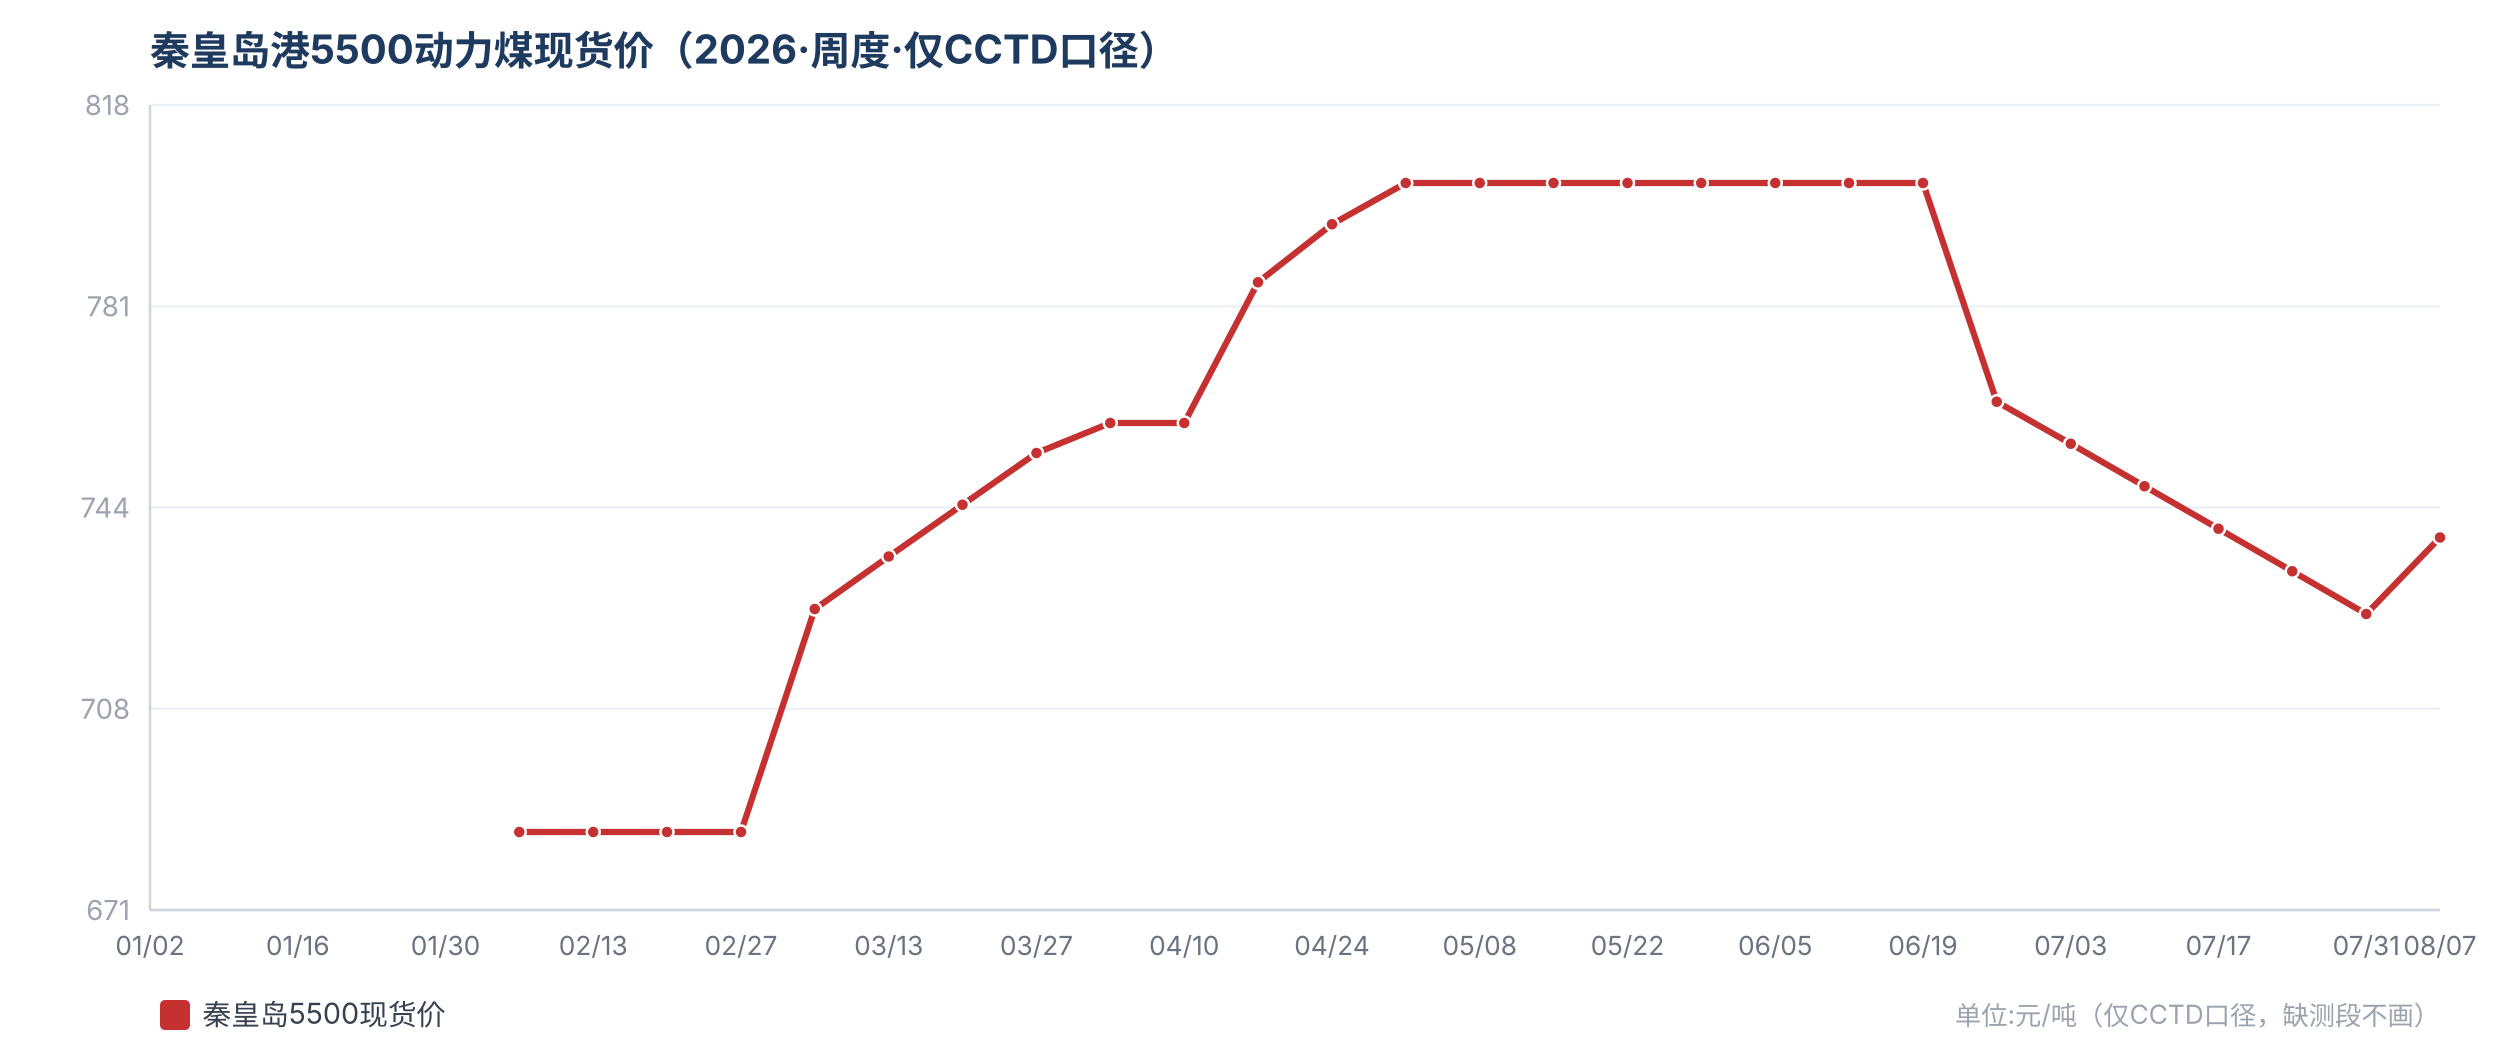
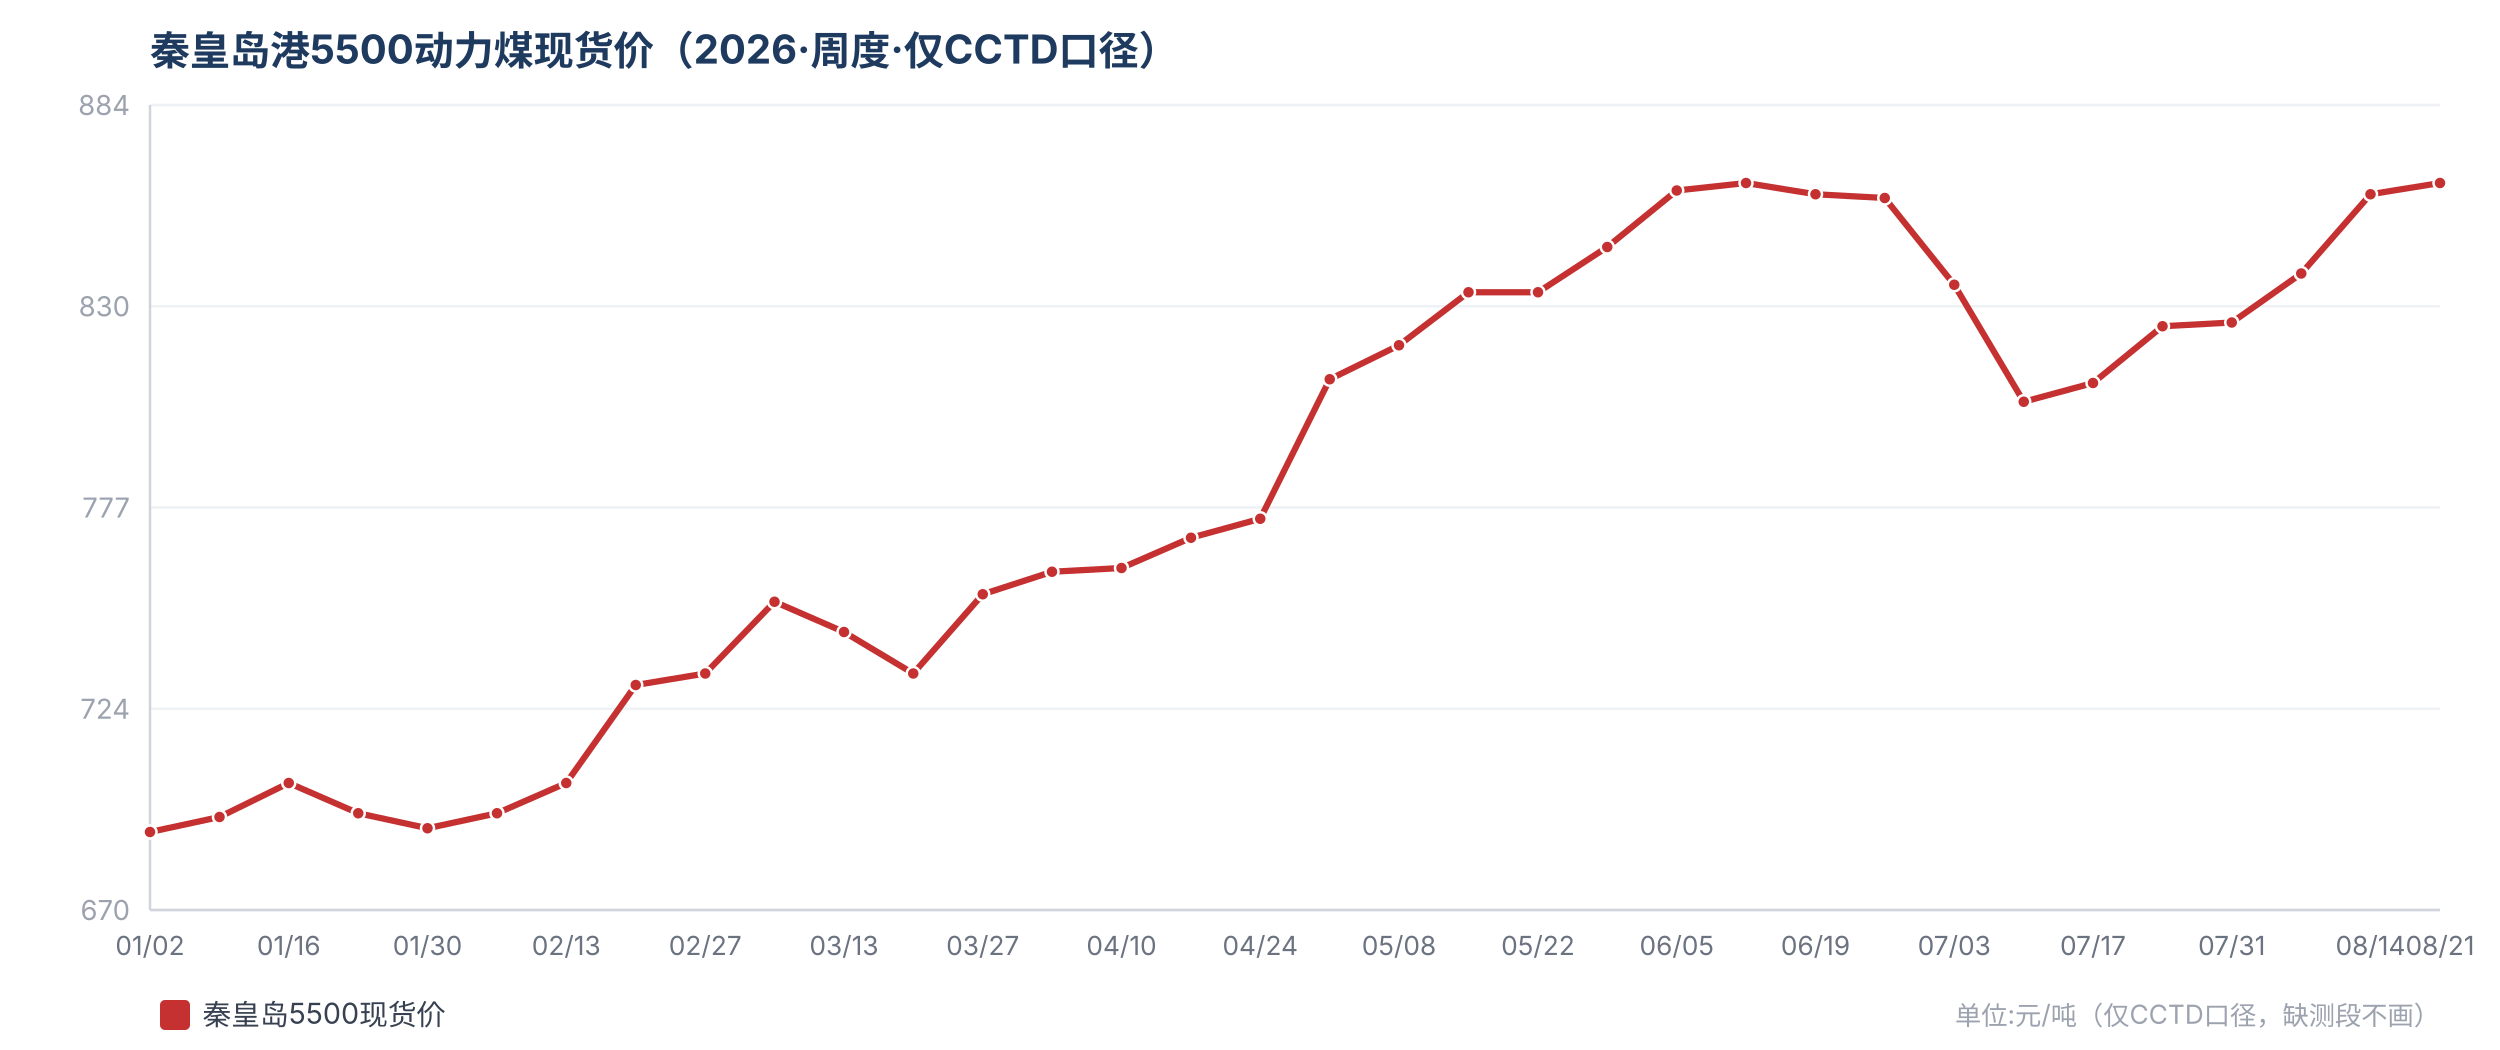
<svg xmlns="http://www.w3.org/2000/svg" viewBox="0 0 1000 420" font-family="-apple-system,Segoe UI,PingFang SC,sans-serif">
  <rect width="1000" height="420" fill="#ffffff" />
  <text x="60" y="26" font-size="16" font-weight="700" fill="#1e3a5f">秦皇岛港5500动力煤现货价（2026·周度·仅CCTD口径）</text>
  <line x1="60" y1="364.0" x2="976" y2="364.0" stroke="#eef1f5" />
-   <text x="52" y="368.0" font-size="11" fill="#9ca3af" text-anchor="end">671</text>
+   <text x="52" y="368.0" font-size="11" fill="#9ca3af" text-anchor="end">670</text>
  <line x1="60" y1="283.5" x2="976" y2="283.5" stroke="#eef1f5" />
-   <text x="52" y="287.5" font-size="11" fill="#9ca3af" text-anchor="end">708</text>
+   <text x="52" y="287.5" font-size="11" fill="#9ca3af" text-anchor="end">724</text>
  <line x1="60" y1="203.0" x2="976" y2="203.0" stroke="#eef1f5" />
-   <text x="52" y="207.0" font-size="11" fill="#9ca3af" text-anchor="end">744</text>
+   <text x="52" y="207.0" font-size="11" fill="#9ca3af" text-anchor="end">777</text>
  <line x1="60" y1="122.5" x2="976" y2="122.5" stroke="#eef1f5" />
-   <text x="52" y="126.5" font-size="11" fill="#9ca3af" text-anchor="end">781</text>
+   <text x="52" y="126.5" font-size="11" fill="#9ca3af" text-anchor="end">830</text>
  <line x1="60" y1="42.0" x2="976" y2="42.0" stroke="#eef1f5" />
-   <text x="52" y="46.0" font-size="11" fill="#9ca3af" text-anchor="end">818</text>
+   <text x="52" y="46.0" font-size="11" fill="#9ca3af" text-anchor="end">884</text>
  <line x1="60" y1="42" x2="60" y2="364" stroke="#d1d5db" />
  <line x1="60" y1="364" x2="976" y2="364" stroke="#d1d5db" />
-   <path d="M207.7 332.8 L237.3 332.8 L266.8 332.8 L296.4 332.8 L325.9 243.6 L355.5 222.6 L385.0 201.9 L414.6 181.2 L444.1 169.2 L473.7 169.2 L503.2 112.9 L532.8 89.7 L562.3 73.2 L591.9 73.2 L621.4 73.2 L651.0 73.2 L680.5 73.2 L710.1 73.2 L739.6 73.2 L769.2 73.2 L798.7 160.7 L828.3 177.5 L857.8 194.5 L887.4 211.5 L916.9 228.5 L946.5 245.6 L976.0 215.0" fill="none" stroke="#c53030" stroke-width="2.5" />
-   <circle cx="207.7" cy="332.8" r="2.6" fill="#c53030" stroke="#fff" stroke-width="1" />
-   <circle cx="237.3" cy="332.8" r="2.6" fill="#c53030" stroke="#fff" stroke-width="1" />
-   <circle cx="266.8" cy="332.8" r="2.6" fill="#c53030" stroke="#fff" stroke-width="1" />
-   <circle cx="296.4" cy="332.8" r="2.6" fill="#c53030" stroke="#fff" stroke-width="1" />
-   <circle cx="325.9" cy="243.6" r="2.6" fill="#c53030" stroke="#fff" stroke-width="1" />
-   <circle cx="355.5" cy="222.6" r="2.6" fill="#c53030" stroke="#fff" stroke-width="1" />
-   <circle cx="385.0" cy="201.9" r="2.6" fill="#c53030" stroke="#fff" stroke-width="1" />
-   <circle cx="414.6" cy="181.2" r="2.6" fill="#c53030" stroke="#fff" stroke-width="1" />
-   <circle cx="444.1" cy="169.2" r="2.6" fill="#c53030" stroke="#fff" stroke-width="1" />
-   <circle cx="473.7" cy="169.2" r="2.6" fill="#c53030" stroke="#fff" stroke-width="1" />
-   <circle cx="503.2" cy="112.9" r="2.6" fill="#c53030" stroke="#fff" stroke-width="1" />
-   <circle cx="532.8" cy="89.7" r="2.6" fill="#c53030" stroke="#fff" stroke-width="1" />
-   <circle cx="562.3" cy="73.2" r="2.6" fill="#c53030" stroke="#fff" stroke-width="1" />
-   <circle cx="591.9" cy="73.2" r="2.6" fill="#c53030" stroke="#fff" stroke-width="1" />
-   <circle cx="621.4" cy="73.2" r="2.6" fill="#c53030" stroke="#fff" stroke-width="1" />
-   <circle cx="651.0" cy="73.2" r="2.6" fill="#c53030" stroke="#fff" stroke-width="1" />
-   <circle cx="680.5" cy="73.2" r="2.6" fill="#c53030" stroke="#fff" stroke-width="1" />
-   <circle cx="710.1" cy="73.2" r="2.6" fill="#c53030" stroke="#fff" stroke-width="1" />
-   <circle cx="739.6" cy="73.2" r="2.6" fill="#c53030" stroke="#fff" stroke-width="1" />
-   <circle cx="769.2" cy="73.2" r="2.6" fill="#c53030" stroke="#fff" stroke-width="1" />
-   <circle cx="798.7" cy="160.7" r="2.6" fill="#c53030" stroke="#fff" stroke-width="1" />
-   <circle cx="828.3" cy="177.5" r="2.6" fill="#c53030" stroke="#fff" stroke-width="1" />
-   <circle cx="857.8" cy="194.5" r="2.6" fill="#c53030" stroke="#fff" stroke-width="1" />
-   <circle cx="887.4" cy="211.5" r="2.6" fill="#c53030" stroke="#fff" stroke-width="1" />
-   <circle cx="916.9" cy="228.5" r="2.6" fill="#c53030" stroke="#fff" stroke-width="1" />
-   <circle cx="946.5" cy="245.6" r="2.6" fill="#c53030" stroke="#fff" stroke-width="1" />
-   <circle cx="976.0" cy="215.0" r="2.6" fill="#c53030" stroke="#fff" stroke-width="1" />
+   <path d="M60.0 332.8 L87.8 326.8 L115.5 313.2 L143.3 325.3 L171.0 331.3 L198.8 325.3 L226.5 313.2 L254.3 274.0 L282.1 269.4 L309.8 240.7 L337.6 252.8 L365.3 269.4 L393.1 237.7 L420.8 228.7 L448.6 227.2 L476.4 215.1 L504.1 207.5 L531.9 151.7 L559.6 138.1 L587.4 116.9 L615.2 116.9 L642.9 98.8 L670.7 76.2 L698.4 73.2 L726.2 77.7 L753.9 79.2 L781.7 113.9 L809.5 160.7 L837.2 153.2 L865.0 130.5 L892.7 129.0 L920.5 109.4 L948.2 77.7 L976.0 73.2" fill="none" stroke="#c53030" stroke-width="2.5" />
+   <circle cx="60.0" cy="332.8" r="2.6" fill="#c53030" stroke="#fff" stroke-width="1" />
+   <circle cx="87.8" cy="326.8" r="2.6" fill="#c53030" stroke="#fff" stroke-width="1" />
+   <circle cx="115.5" cy="313.2" r="2.6" fill="#c53030" stroke="#fff" stroke-width="1" />
+   <circle cx="143.3" cy="325.3" r="2.6" fill="#c53030" stroke="#fff" stroke-width="1" />
+   <circle cx="171.0" cy="331.3" r="2.6" fill="#c53030" stroke="#fff" stroke-width="1" />
+   <circle cx="198.8" cy="325.3" r="2.6" fill="#c53030" stroke="#fff" stroke-width="1" />
+   <circle cx="226.5" cy="313.2" r="2.6" fill="#c53030" stroke="#fff" stroke-width="1" />
+   <circle cx="254.3" cy="274.0" r="2.6" fill="#c53030" stroke="#fff" stroke-width="1" />
+   <circle cx="282.1" cy="269.4" r="2.6" fill="#c53030" stroke="#fff" stroke-width="1" />
+   <circle cx="309.8" cy="240.7" r="2.6" fill="#c53030" stroke="#fff" stroke-width="1" />
+   <circle cx="337.6" cy="252.8" r="2.6" fill="#c53030" stroke="#fff" stroke-width="1" />
+   <circle cx="365.3" cy="269.4" r="2.6" fill="#c53030" stroke="#fff" stroke-width="1" />
+   <circle cx="393.1" cy="237.7" r="2.6" fill="#c53030" stroke="#fff" stroke-width="1" />
+   <circle cx="420.8" cy="228.7" r="2.6" fill="#c53030" stroke="#fff" stroke-width="1" />
+   <circle cx="448.6" cy="227.2" r="2.6" fill="#c53030" stroke="#fff" stroke-width="1" />
+   <circle cx="476.4" cy="215.1" r="2.6" fill="#c53030" stroke="#fff" stroke-width="1" />
+   <circle cx="504.1" cy="207.5" r="2.6" fill="#c53030" stroke="#fff" stroke-width="1" />
+   <circle cx="531.9" cy="151.7" r="2.6" fill="#c53030" stroke="#fff" stroke-width="1" />
+   <circle cx="559.6" cy="138.1" r="2.6" fill="#c53030" stroke="#fff" stroke-width="1" />
+   <circle cx="587.4" cy="116.9" r="2.6" fill="#c53030" stroke="#fff" stroke-width="1" />
+   <circle cx="615.2" cy="116.9" r="2.6" fill="#c53030" stroke="#fff" stroke-width="1" />
+   <circle cx="642.9" cy="98.8" r="2.6" fill="#c53030" stroke="#fff" stroke-width="1" />
+   <circle cx="670.7" cy="76.2" r="2.6" fill="#c53030" stroke="#fff" stroke-width="1" />
+   <circle cx="698.4" cy="73.2" r="2.6" fill="#c53030" stroke="#fff" stroke-width="1" />
+   <circle cx="726.2" cy="77.7" r="2.6" fill="#c53030" stroke="#fff" stroke-width="1" />
+   <circle cx="753.9" cy="79.2" r="2.6" fill="#c53030" stroke="#fff" stroke-width="1" />
+   <circle cx="781.7" cy="113.9" r="2.6" fill="#c53030" stroke="#fff" stroke-width="1" />
+   <circle cx="809.5" cy="160.7" r="2.6" fill="#c53030" stroke="#fff" stroke-width="1" />
+   <circle cx="837.2" cy="153.2" r="2.6" fill="#c53030" stroke="#fff" stroke-width="1" />
+   <circle cx="865.0" cy="130.5" r="2.6" fill="#c53030" stroke="#fff" stroke-width="1" />
+   <circle cx="892.7" cy="129.0" r="2.6" fill="#c53030" stroke="#fff" stroke-width="1" />
+   <circle cx="920.5" cy="109.4" r="2.6" fill="#c53030" stroke="#fff" stroke-width="1" />
+   <circle cx="948.2" cy="77.7" r="2.6" fill="#c53030" stroke="#fff" stroke-width="1" />
+   <circle cx="976.0" cy="73.2" r="2.6" fill="#c53030" stroke="#fff" stroke-width="1" />
  <text x="60.0" y="382.0" font-size="10.5" fill="#6b7280" text-anchor="middle">01/02</text>
-   <text x="119.1" y="382.0" font-size="10.5" fill="#6b7280" text-anchor="middle">01/16</text>
-   <text x="178.2" y="382.0" font-size="10.5" fill="#6b7280" text-anchor="middle">01/30</text>
-   <text x="237.3" y="382.0" font-size="10.5" fill="#6b7280" text-anchor="middle">02/13</text>
-   <text x="296.4" y="382.0" font-size="10.5" fill="#6b7280" text-anchor="middle">02/27</text>
-   <text x="355.5" y="382.0" font-size="10.5" fill="#6b7280" text-anchor="middle">03/13</text>
-   <text x="414.6" y="382.0" font-size="10.5" fill="#6b7280" text-anchor="middle">03/27</text>
-   <text x="473.7" y="382.0" font-size="10.5" fill="#6b7280" text-anchor="middle">04/10</text>
-   <text x="532.8" y="382.0" font-size="10.5" fill="#6b7280" text-anchor="middle">04/24</text>
-   <text x="591.9" y="382.0" font-size="10.5" fill="#6b7280" text-anchor="middle">05/08</text>
-   <text x="651.0" y="382.0" font-size="10.5" fill="#6b7280" text-anchor="middle">05/22</text>
-   <text x="710.1" y="382.0" font-size="10.5" fill="#6b7280" text-anchor="middle">06/05</text>
-   <text x="769.2" y="382.0" font-size="10.5" fill="#6b7280" text-anchor="middle">06/19</text>
-   <text x="828.3" y="382.0" font-size="10.5" fill="#6b7280" text-anchor="middle">07/03</text>
-   <text x="887.4" y="382.0" font-size="10.5" fill="#6b7280" text-anchor="middle">07/17</text>
-   <text x="946.5" y="382.0" font-size="10.5" fill="#6b7280" text-anchor="middle">07/31</text>
-   <text x="976.0" y="382.0" font-size="10.5" fill="#6b7280" text-anchor="middle">08/07</text>
+   <text x="115.5" y="382.0" font-size="10.5" fill="#6b7280" text-anchor="middle">01/16</text>
+   <text x="171.0" y="382.0" font-size="10.5" fill="#6b7280" text-anchor="middle">01/30</text>
+   <text x="226.5" y="382.0" font-size="10.5" fill="#6b7280" text-anchor="middle">02/13</text>
+   <text x="282.1" y="382.0" font-size="10.5" fill="#6b7280" text-anchor="middle">02/27</text>
+   <text x="337.6" y="382.0" font-size="10.5" fill="#6b7280" text-anchor="middle">03/13</text>
+   <text x="393.1" y="382.0" font-size="10.5" fill="#6b7280" text-anchor="middle">03/27</text>
+   <text x="448.6" y="382.0" font-size="10.5" fill="#6b7280" text-anchor="middle">04/10</text>
+   <text x="504.1" y="382.0" font-size="10.5" fill="#6b7280" text-anchor="middle">04/24</text>
+   <text x="559.6" y="382.0" font-size="10.5" fill="#6b7280" text-anchor="middle">05/08</text>
+   <text x="615.2" y="382.0" font-size="10.5" fill="#6b7280" text-anchor="middle">05/22</text>
+   <text x="670.7" y="382.0" font-size="10.5" fill="#6b7280" text-anchor="middle">06/05</text>
+   <text x="726.2" y="382.0" font-size="10.5" fill="#6b7280" text-anchor="middle">06/19</text>
+   <text x="781.7" y="382.0" font-size="10.5" fill="#6b7280" text-anchor="middle">07/03</text>
+   <text x="837.2" y="382.0" font-size="10.5" fill="#6b7280" text-anchor="middle">07/17</text>
+   <text x="892.7" y="382.0" font-size="10.5" fill="#6b7280" text-anchor="middle">07/31</text>
+   <text x="948.2" y="382.0" font-size="10.5" fill="#6b7280" text-anchor="middle">08/14</text>
+   <text x="976.0" y="382.0" font-size="10.5" fill="#6b7280" text-anchor="middle">08/21</text>
  <rect x="64" y="400" width="12" height="12" rx="2" fill="#c53030" />
  <text x="81" y="410" font-size="11.5" fill="#374151">秦皇岛5500现货价</text>
  <text x="976" y="410" font-size="10.5" fill="#9ca3af" text-anchor="end">单位:元/吨（仅CCTD口径，缺测段不画）</text>
</svg>
